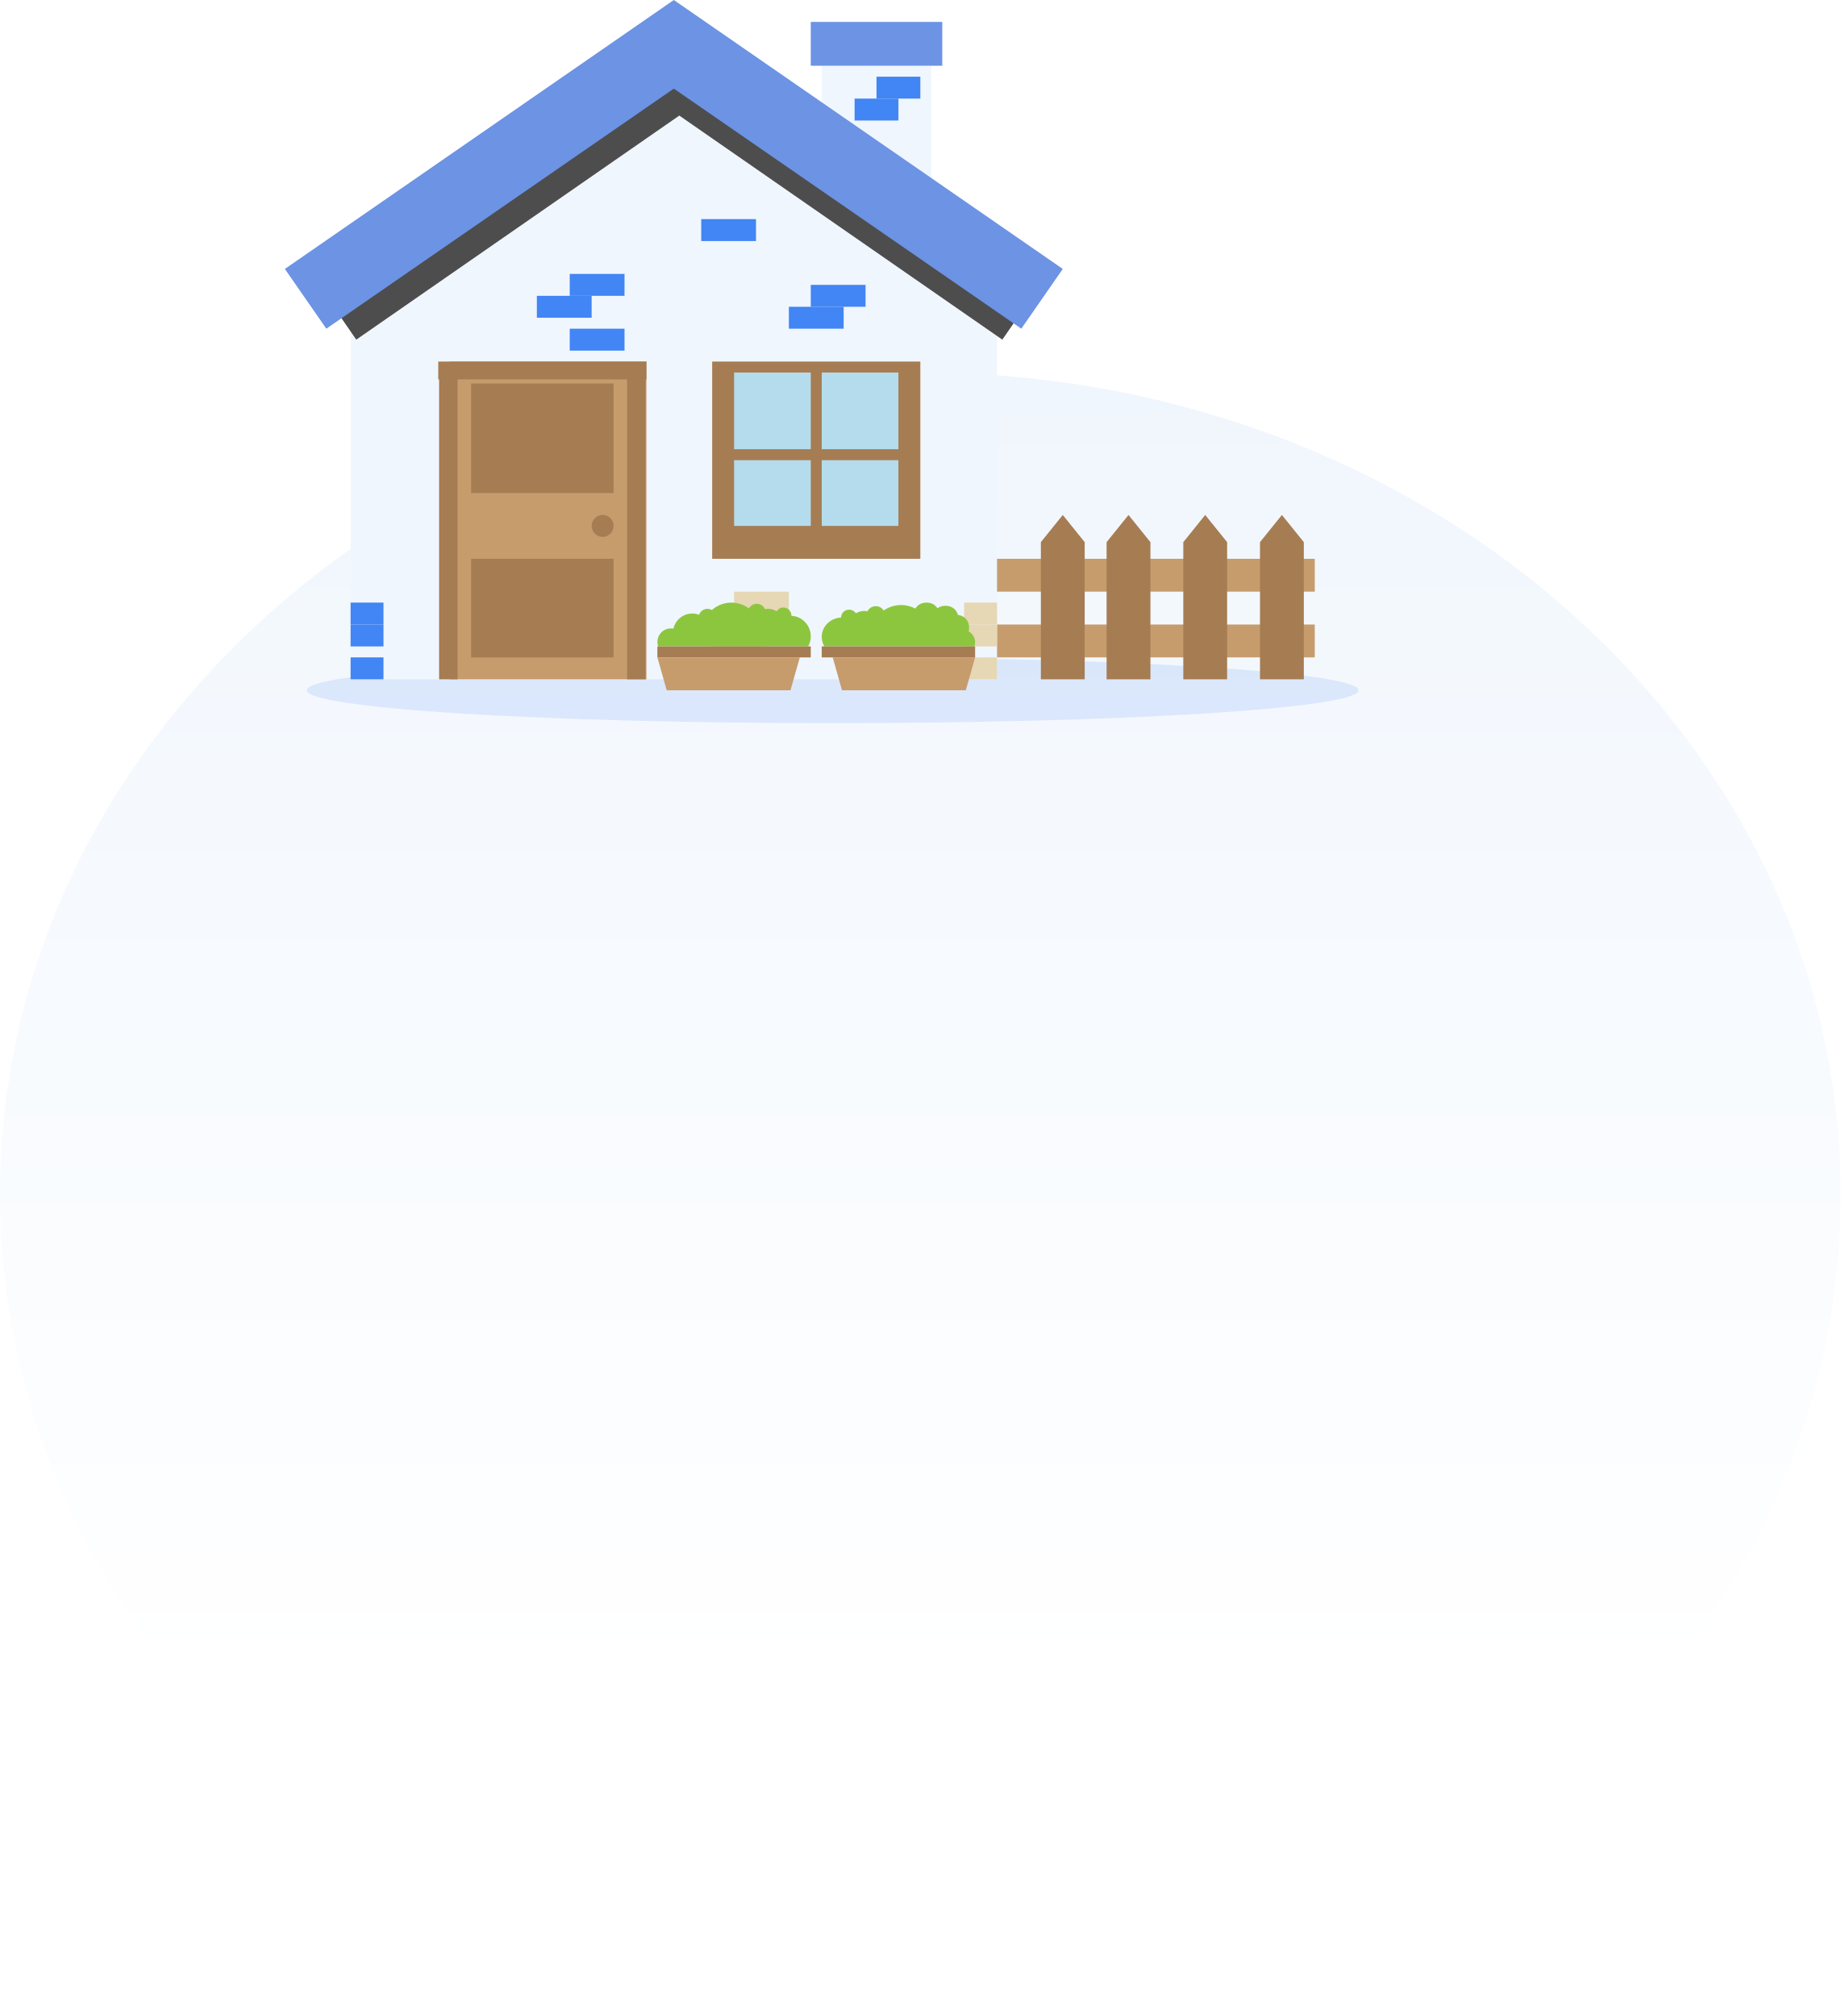
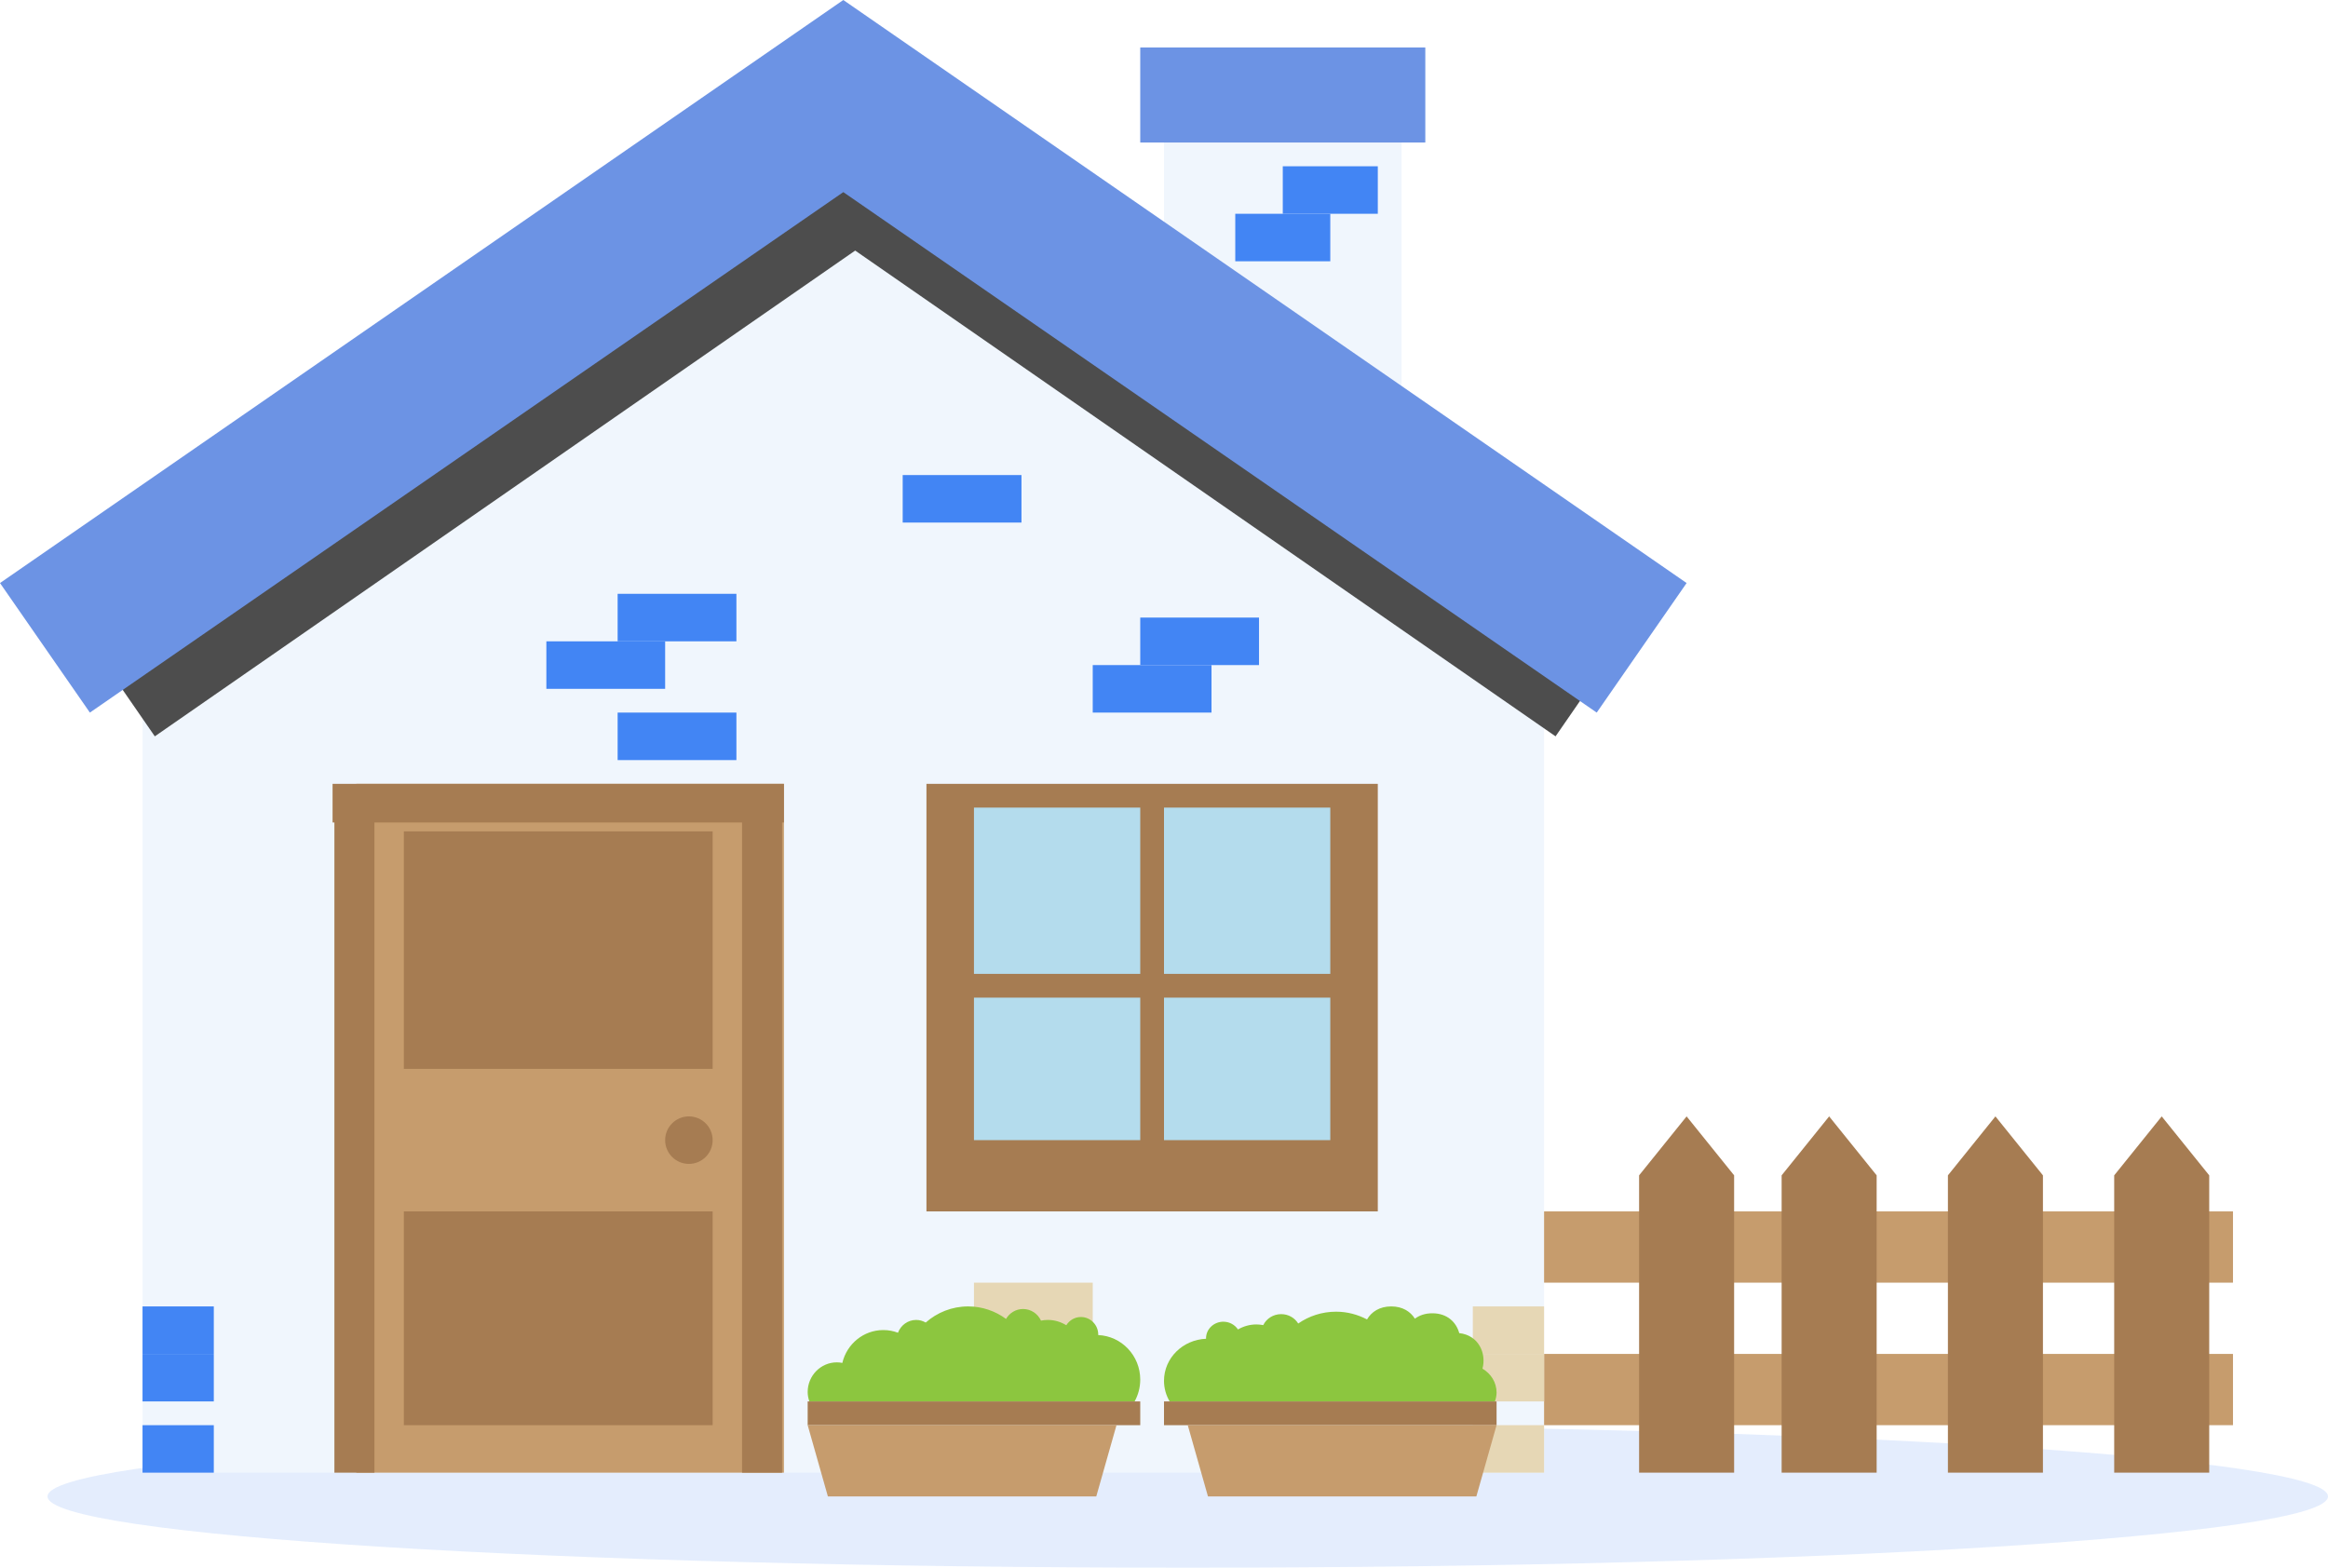
- <svg xmlns="http://www.w3.org/2000/svg" width="168px" height="184px" viewBox="0 0 168 184" version="1.1">
-   <defs>
-     <linearGradient x1="50%" y1="0%" x2="50%" y2="79.701%" id="linearGradient-1">
-       <stop stop-color="#F0F6FD" offset="0%" />
-       <stop stop-color="#FFFFFF" offset="100%" />
-     </linearGradient>
-   </defs>
+ <svg xmlns="http://www.w3.org/2000/svg" width="98px" height="66px" viewBox="0 0 98 66" version="1.1">
+   <defs />
  <g id="Page-1" stroke="none" stroke-width="1" fill="none" fill-rule="evenodd">
-     <g id="Artboard-Copy-3" transform="translate(-264, -650)">
-       <g id="Group-11" transform="translate(264, 650)">
-         <ellipse id="Oval-3" fill="url(#linearGradient-1)" cx="84" cy="109" rx="84" ry="75" />
-         <g id="Group-19" transform="translate(26, 0)">
+     <g id="Artboard-Copy-3" transform="translate(-290, -650)">
+       <g id="Group-11" transform="translate(290, 650)">
+         <g id="Group-19">
          <path d="M98,63 C98,64.656 76.509,66 50,66 C23.49,66 2,64.656 2,63 C2,61.343 23.49,60 50,60 C76.509,60 98,61.343 98,63" id="Fill-114" fill="#4285F4" opacity="0.145" />
          <polygon id="Fill-115" fill="#F0F6FD" points="49 18 59 18 59 6 49 6" />
          <polygon id="Fill-116" fill="#6C93E4" points="48 6 60 6 60 2 48 2" />
          <polyline id="Fill-117" fill="#F0F6FD" points="65 62 6 62 6 29.423 35.5 9 65 29.423 65 62" />
          <polyline id="Fill-118" fill="#4D4D4D" points="36 3 3 25.909 6.517 31 36 10.549 65.483 31 69 25.909 36 3" />
          <polyline id="Fill-119" fill="#6C93E4" points="35.5 0 0 24.546 3.784 30 35.5 8.088 67.216 30 71 24.546 35.5 0" />
          <polygon id="Fill-120" fill="#A67C52" points="39 51 58 51 58 33 39 33" />
          <polygon id="Fill-121" fill="#B4DCED" points="41 48 48 48 48 34 41 34" />
          <polygon id="Fill-122" fill="#B4DCED" points="49 48 56 48 56 34 49 34" />
          <polygon id="Fill-123" fill="#A67C52" points="40 42 57 42 57 41 40 41" />
          <polygon id="Fill-124" fill="#C69C6D" points="15 62 33 62 33 33 15 33" />
          <polygon id="Fill-125" fill="#A67C52" points="17 45 30 45 30 35 17 35" />
          <polygon id="Fill-126" fill="#A67C52" points="17 60 30 60 30 51 17 51" />
          <path d="M30,48 C30,48.553 29.553,49 29,49 C28.448,49 28,48.553 28,48 C28,47.448 28.448,47 29,47 C29.553,47 30,47.448 30,48" id="Fill-127" fill="#A67C52" />
          <polygon id="Fill-128" fill="#C69C6D" points="65 54 94 54 94 51 65 51" />
          <polygon id="Fill-129" fill="#C69C6D" points="65 60 94 60 94 57 65 57" />
          <polyline id="Fill-130" fill="#A67C52" points="73 49.482 71 47 69 49.482 69 62 73 62 73 49.482" />
          <polyline id="Fill-131" fill="#A67C52" points="79 49.482 77 47 75 49.482 75 62 79 62 79 49.482" />
          <polyline id="Fill-132" fill="#A67C52" points="86 49.482 84 47 82 49.482 82 62 86 62 86 49.482" />
          <polyline id="Fill-133" fill="#A67C52" points="93 49.482 91 47 89 49.482 89 62 93 62 93 49.482" />
          <polygon id="Fill-134" fill="#4285F4" points="23 29 28 29 28 27 23 27" />
          <polygon id="Fill-135" fill="#4285F4" points="38 22 43 22 43 20 38 20" />
          <polygon id="Fill-136" fill="#4285F4" points="26 27 31 27 31 25 26 25" />
          <polygon id="Fill-137" fill="#4285F4" points="46 30 51 30 51 28 46 28" />
          <polygon id="Fill-138" fill="#4285F4" points="48 28 53 28 53 26 48 26" />
          <polygon id="Fill-139" fill="#4285F4" points="52 11 56 11 56 9 52 9" />
          <polygon id="Fill-140" fill="#4285F4" points="54 9 58 9 58 7 54 7" />
          <polygon id="Fill-141" fill="#E6D7B5" points="39 59 44 59 44 57 39 57" />
          <polygon id="Fill-142" fill="#E6D7B5" points="41 56 46 56 46 54 41 54" />
          <polygon id="Fill-143" fill="#4285F4" points="6 57 9 57 9 55 6 55" />
          <polygon id="Fill-144" fill="#4285F4" points="6 59 9 59 9 57 6 57" />
          <polygon id="Fill-145" fill="#4285F4" points="6 62 9 62 9 60 6 60" />
          <polygon id="Fill-146" fill="#E6D7B5" points="62 57 65 57 65 55 62 55" />
          <polygon id="Fill-147" fill="#E6D7B5" points="62 59 65 59 65 57 62 57" />
          <polygon id="Fill-148" fill="#E6D7B5" points="62 62 65 62 65 60 62 60" />
          <polygon id="Fill-149" fill="#4285F4" points="26 32 31 32 31 30 26 30" />
          <polyline id="Fill-150" fill="#A67C52" points="33 33 14 33 14 34.627 14.077 34.627 14.077 62 15.763 62 15.763 34.627 31.237 34.627 31.237 62 32.923 62 32.923 34.627 33 34.627 33 33" />
          <path d="M47.763,59 C47.913,58.728 48,58.415 48,58.081 C48,57.07 47.214,56.248 46.23,56.206 C46.23,56.2 46.232,56.194 46.232,56.188 C46.232,55.778 45.904,55.446 45.502,55.446 C45.242,55.446 45.016,55.585 44.887,55.792 C44.659,55.653 44.397,55.569 44.112,55.569 C44.013,55.569 43.916,55.579 43.822,55.598 C43.688,55.309 43.402,55.109 43.067,55.109 C42.761,55.109 42.496,55.277 42.35,55.526 C41.901,55.197 41.351,55 40.755,55 C40.071,55 39.447,55.257 38.969,55.679 C38.849,55.611 38.714,55.569 38.567,55.569 C38.216,55.569 37.919,55.793 37.801,56.108 C37.609,56.036 37.403,55.995 37.186,55.995 C36.347,55.995 35.646,56.585 35.459,57.379 C35.384,57.364 35.308,57.355 35.229,57.355 C34.55,57.355 34,57.915 34,58.604 C34,58.744 34.028,58.875 34.069,59 L47.763,59" id="Fill-151" fill="#8CC63F" />
          <polygon id="Fill-152" fill="#A67C52" points="34 60 48 60 48 59 34 59" />
          <polyline id="Fill-153" fill="#C69C6D" points="47 60 34 60 34.851 63 46.149 63 47 60" />
          <path d="M62.406,57.621 C62.58,56.986 62.253,56.215 61.429,56.124 C61.304,55.67 60.93,55.289 60.295,55.289 C59.992,55.289 59.749,55.377 59.562,55.516 C59.374,55.217 59.043,55 58.566,55 C58.071,55 57.732,55.231 57.547,55.548 C57.16,55.345 56.719,55.222 56.246,55.222 C55.649,55.222 55.099,55.408 54.65,55.72 C54.504,55.484 54.24,55.325 53.933,55.325 C53.599,55.325 53.312,55.514 53.178,55.787 C53.084,55.77 52.988,55.759 52.888,55.759 C52.604,55.759 52.341,55.839 52.114,55.97 C51.984,55.775 51.758,55.644 51.499,55.644 C51.096,55.644 50.769,55.957 50.769,56.344 C50.769,56.35 50.771,56.356 50.771,56.362 C49.787,56.401 49,57.177 49,58.132 C49,58.448 49.087,58.743 49.238,59 L62.931,59 C62.972,58.882 63,58.758 63,58.626 C63,58.198 62.76,57.827 62.406,57.621" id="Fill-154" fill="#8CC63F" />
          <polygon id="Fill-155" fill="#A67C52" points="49 60 63 60 63 59 49 59" />
          <polyline id="Fill-156" fill="#C69C6D" points="63 60 50 60 50.851 63 62.149 63 63 60" />
        </g>
      </g>
    </g>
  </g>
</svg>
